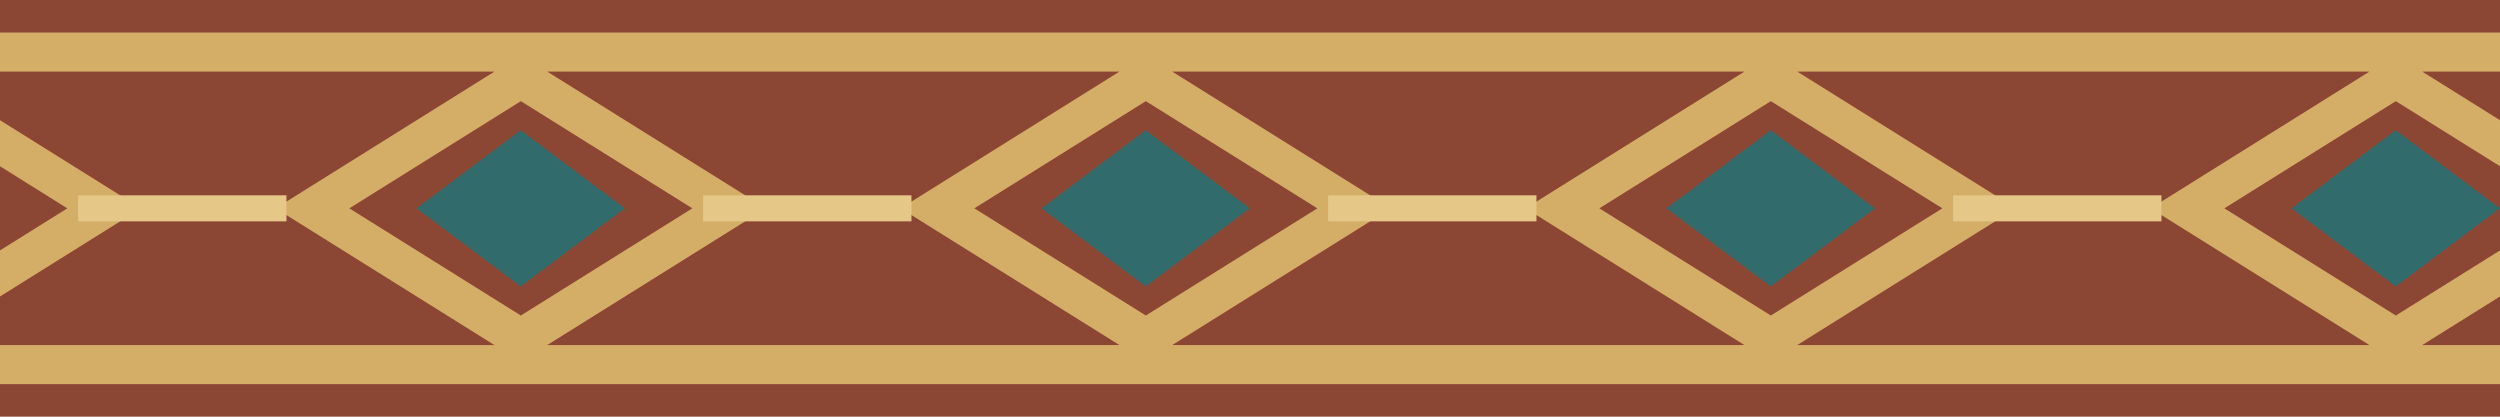
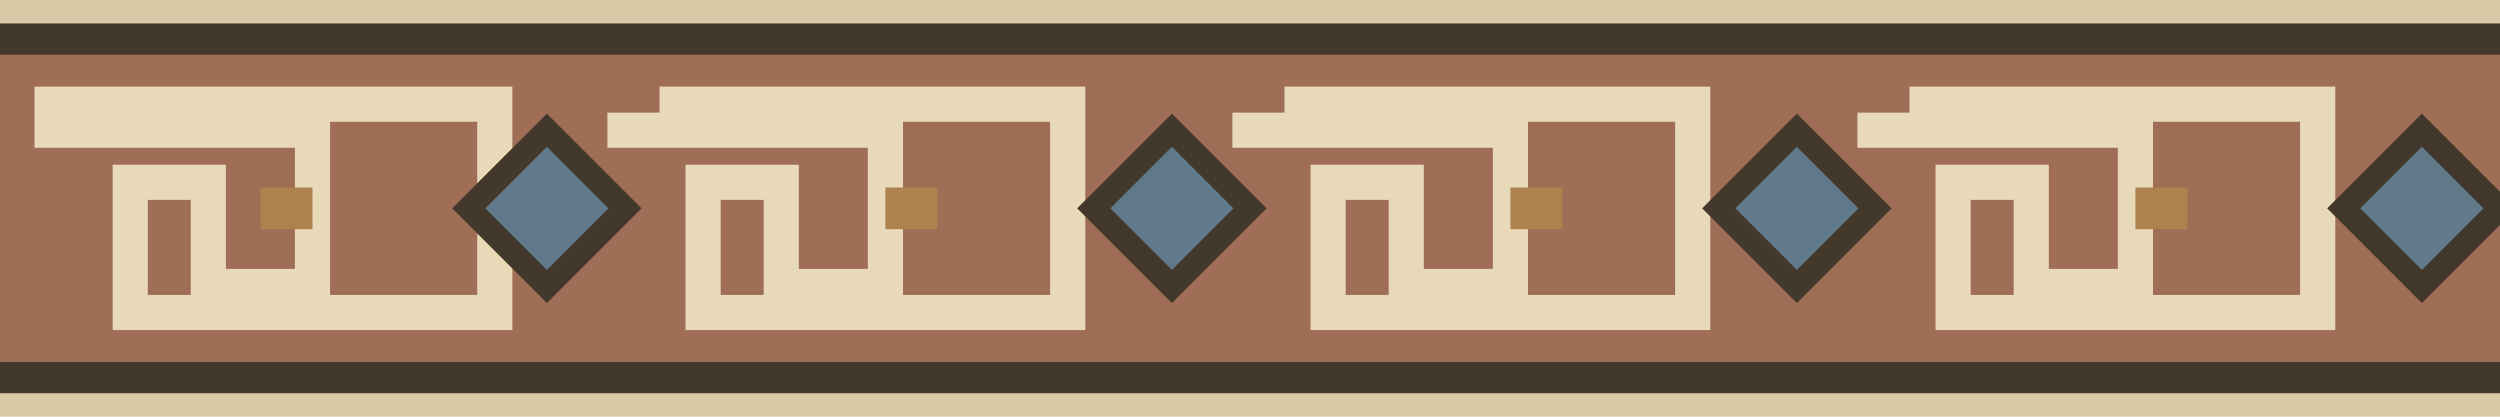
<svg xmlns="http://www.w3.org/2000/svg" width="96" height="16" viewBox="0 0 96 16" fill="none">
-   <path fill="#8c4634" d="M0 0h96v16H0z" />
-   <path stroke="#d4ad67" stroke-width="1.5" d="M0 2h96M0 14h96M-12 8l8-5 8 5-8 5-8-5Zm24 0 8-5 8 5-8 5-8-5Zm24 0 8-5 8 5-8 5-8-5Zm24 0 8-5 8 5-8 5-8-5Zm24 0 8-5 8 5-8 5-8-5Z" />
-   <path stroke="#e5c787" d="M3 8h8m16 0h8m16 0h8m16 0h8m16 0h8" />
-   <path fill="#326b6b" d="m20 5 4 3-4 3-4-3 4-3Zm24 0 4 3-4 3-4-3 4-3Zm24 0 4 3-4 3-4-3 4-3Zm24 0 4 3-4 3-4-3 4-3Z" />
+   <rect width="96" height="16" fill="#d9c8a5" />
+   <path fill="#98614d" fill-opacity=".88" d="M0 2h96v12H0z" />
+   <path stroke="#43382c" stroke-width="1.2" d="M0 1.5h96M0 14.5h96" />
+   <path stroke="#e8d9b9" stroke-width="1.35" stroke-linecap="square" d="M2 5h10v6H8V7H5v5h14V4H2m22 1h10v6h-4V7h-3v5h14V4H26m22 1h10v6h-4V7h-3v5h14V4H50m22 1h10v6h-4V7h-3v5h14V4H74" />
+   <path fill="#607a8b" stroke="#43382c" stroke-width=".9" d="m21 5 3 3-3 3-3-3 3-3Zm24 0 3 3-3 3-3-3 3-3Zm24 0 3 3-3 3-3-3 3-3Zm24 0 3 3-3 3-3-3 3-3Z" />
+   <path fill="#ad824d" d="M10 7.2h2v1.6h-2zm24 0h2v1.6h-2zm24 0h2v1.6h-2zm24 0h2v1.6h-2z" />
</svg>
